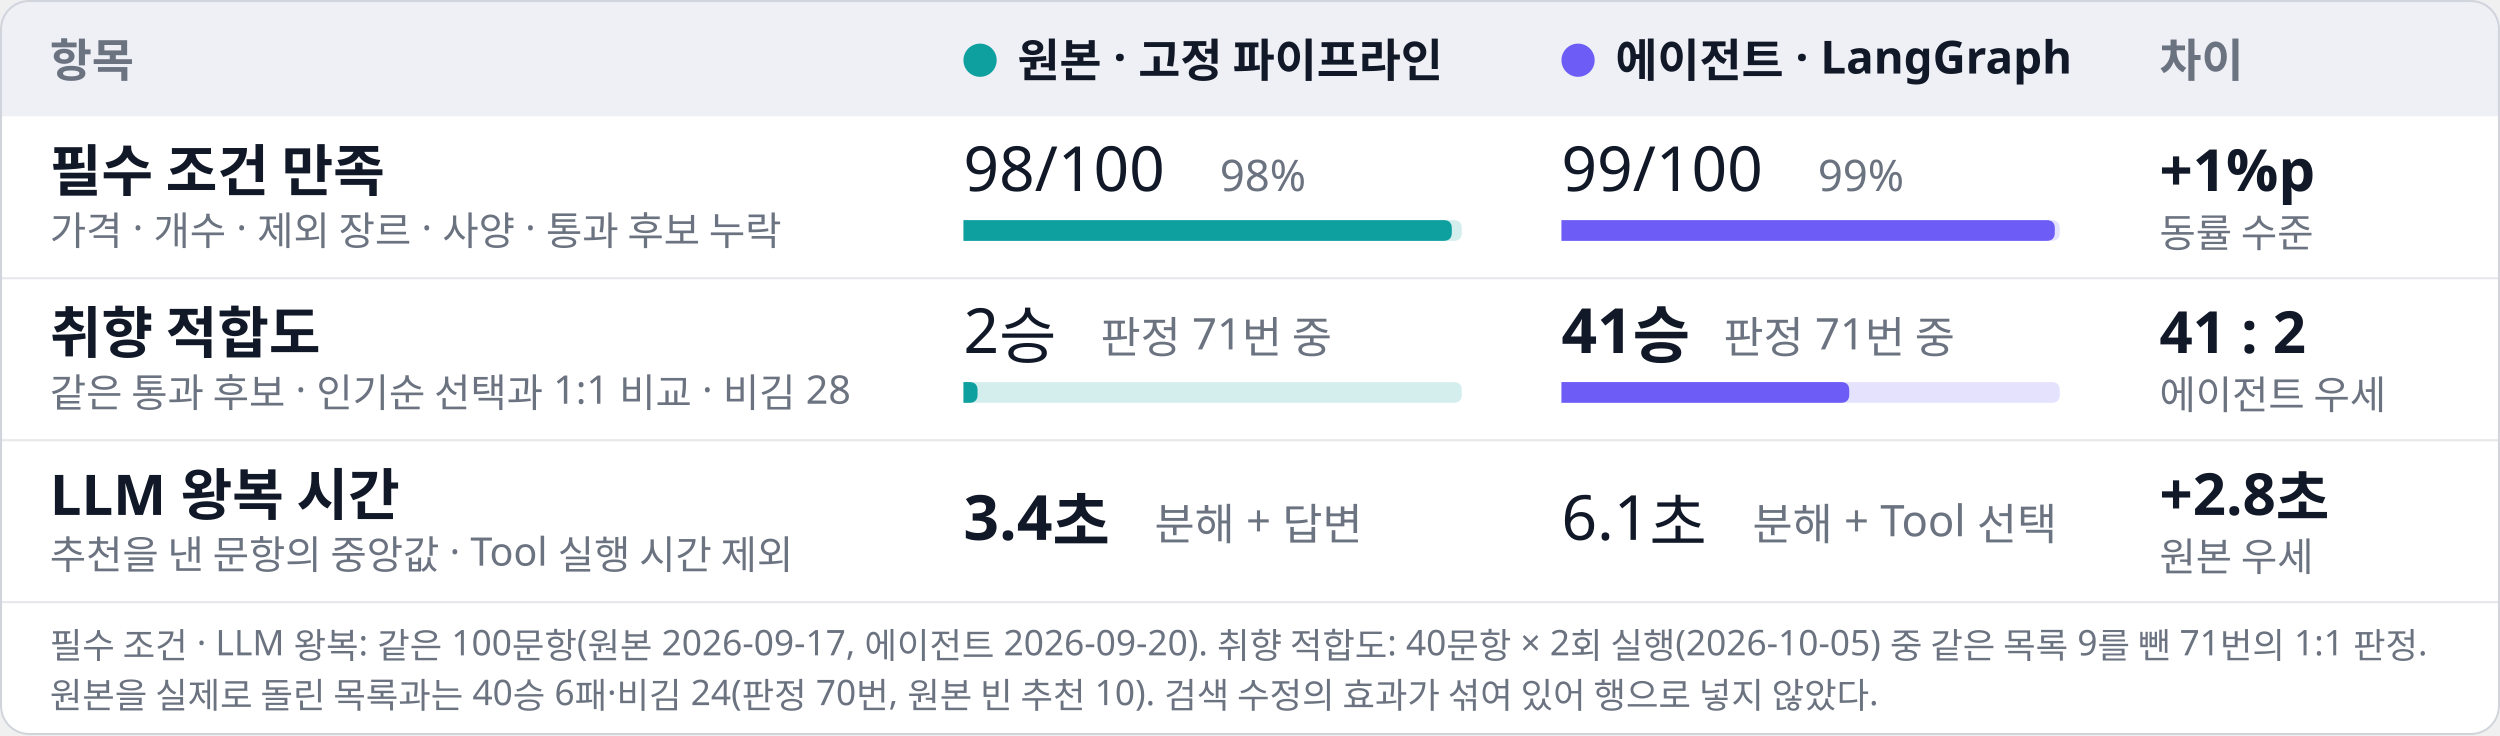
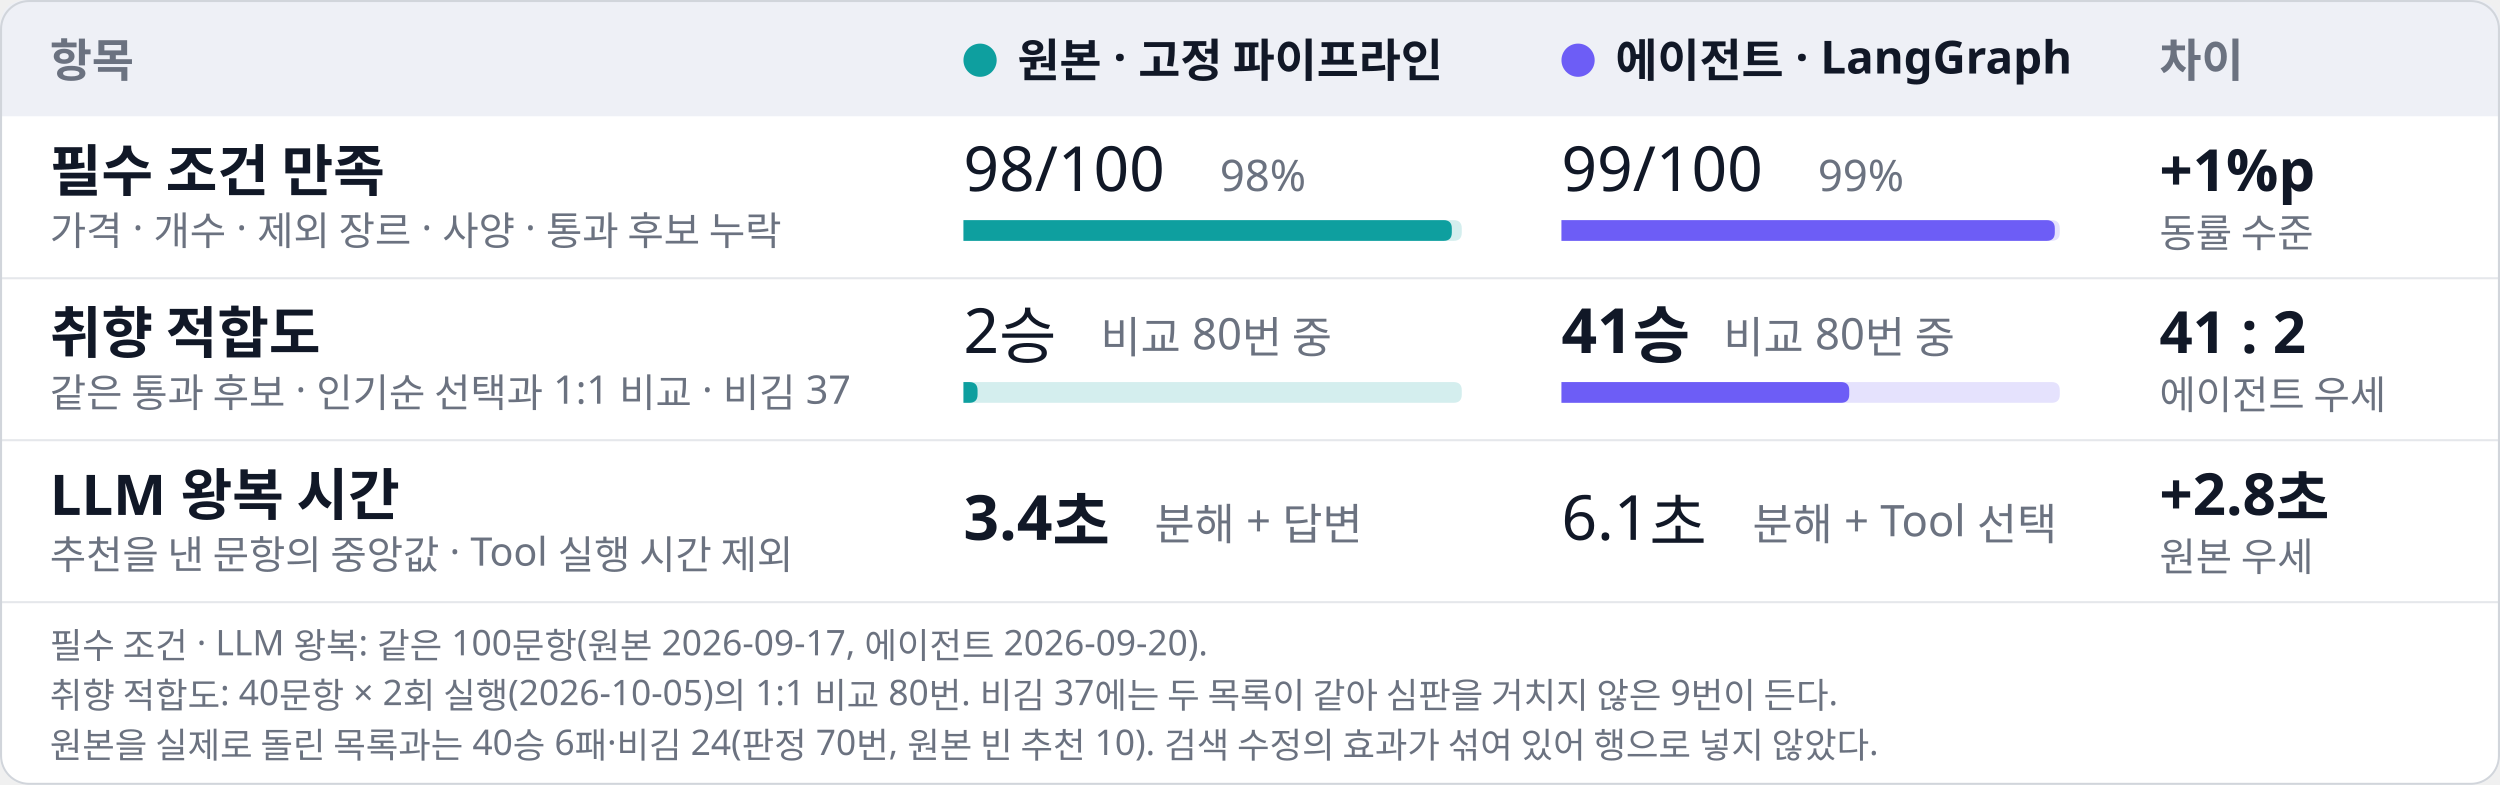
- <svg xmlns="http://www.w3.org/2000/svg" width="1204" height="354" viewBox="56 172 1204 354" font-family="Apple SD Gothic Neo, Pretendard, Noto Sans KR, sans-serif">
-   <rect x="56" y="172" width="1204" height="354" rx="14" fill="white" />
+ <svg xmlns="http://www.w3.org/2000/svg" width="1204" height="378" viewBox="56 172 1204 378" font-family="Apple SD Gothic Neo, Pretendard, Noto Sans KR, sans-serif">
+   <rect x="56" y="172" width="1204" height="378" rx="14" fill="white" />
  <path d="M56 228 V186 Q56 172 70 172 H1246 Q1260 172 1260 186 V228 Z" fill="#EEF0F6" />
  <text x="80" y="209" font-size="22" fill="#6B7280" font-weight="600" text-anchor="start">항목</text>
  <circle cx="528" cy="201" r="8" fill="#0E9F9F" />
  <text x="546" y="209" font-size="22" fill="#111827" font-weight="600" text-anchor="start">원본 · 고정 파이프라인</text>
  <circle cx="816" cy="201" r="8" fill="#6D5DF6" />
  <text x="834" y="209" font-size="22" fill="#111827" font-weight="600" text-anchor="start">에이전트 · LangGraph</text>
  <text x="1096" y="209" font-size="22" fill="#6B7280" font-weight="600" text-anchor="start">차이</text>
  <text x="80" y="264" font-size="27" fill="#111827" font-weight="600" text-anchor="start">필수 조건 만족</text>
  <text x="80" y="290" font-size="19" fill="#6B7280" font-weight="400" text-anchor="start">가격 · 개수 · 제외 장르 · 사양 · 통과 후보 누락</text>
  <text x="520" y="264" font-size="30" fill="#111827" font-weight="500" text-anchor="start">98/100</text>
  <text x="643.5" y="264" font-size="21" fill="#6B7280" font-weight="400" text-anchor="start">98%</text>
  <path d="M520 278 H756 Q760 278 760 282 V284 Q760 288 756 288 H520 Z" fill="#D4EEEE" />
  <path d="M520 278 H751.2 Q755.2 278 755.2 282 V284 Q755.2 288 751.2 288 H520 Z" fill="#0E9F9F" />
  <text x="808" y="264" font-size="30" fill="#111827" font-weight="500" text-anchor="start">99/100</text>
  <text x="931.5" y="264" font-size="21" fill="#6B7280" font-weight="400" text-anchor="start">99%</text>
  <path d="M808 278 H1044 Q1048 278 1048 282 V284 Q1048 288 1044 288 H808 Z" fill="#E5E2FD" />
  <path d="M808 278 H1041.6 Q1045.6 278 1045.6 282 V284 Q1045.6 288 1041.6 288 H808 Z" fill="#6D5DF6" />
  <text x="1096" y="264" font-size="28" fill="#111827" font-weight="700" text-anchor="start">+1%p</text>
  <text x="1096" y="291" font-size="19" fill="#6B7280" font-weight="400" text-anchor="start">동률 수준</text>
  <line x1="56" y1="306" x2="1260" y2="306" stroke="#E5E7EB" />
  <text x="80" y="342" font-size="27" fill="#111827" font-weight="600" text-anchor="start">취향 적합도</text>
-   <text x="80" y="368" font-size="19" fill="#6B7280" font-weight="400" text-anchor="start">같은 통과 후보 · 인기순 선택과 1:1 비교 · 비김 28</text>
+   <text x="80" y="368" font-size="19" fill="#6B7280" font-weight="400" text-anchor="start">같은 통과 후보 · 인기순 선택과 1:1 비교 · 비김 37</text>
  <text x="520" y="342" font-size="30" fill="#111827" font-weight="500" text-anchor="start">2승</text>
-   <text x="586" y="342" font-size="21" fill="#6B7280" font-weight="400" text-anchor="start">판정 71번 중</text>
+   <text x="586" y="342" font-size="21" fill="#6B7280" font-weight="400" text-anchor="start">비교 80번 중</text>
  <path d="M520 356 H756 Q760 356 760 360 V362 Q760 366 756 366 H520 Z" fill="#D4EEEE" />
  <path d="M520 356 H522.8 Q526.8 356 526.8 360 V362 Q526.8 366 522.8 366 H520 Z" fill="#0E9F9F" />
  <text x="808" y="342" font-size="30" fill="#111827" font-weight="700" text-anchor="start">41승</text>
-   <text x="886" y="342" font-size="21" fill="#6B7280" font-weight="400" text-anchor="start">판정 71번 중</text>
+   <text x="886" y="342" font-size="21" fill="#6B7280" font-weight="400" text-anchor="start">비교 80번 중</text>
  <path d="M808 356 H1044 Q1048 356 1048 360 V362 Q1048 366 1044 366 H808 Z" fill="#E5E2FD" />
  <path d="M808 356 H942.6 Q946.6 356 946.6 360 V362 Q946.6 366 942.6 366 H808 Z" fill="#6D5DF6" />
  <text x="1096" y="342" font-size="28" fill="#111827" font-weight="700" text-anchor="start">41 : 2</text>
  <text x="1096" y="369" font-size="19" fill="#6B7280" font-weight="400" text-anchor="start">에이전트 우세</text>
  <line x1="56" y1="384" x2="1260" y2="384" stroke="#E5E7EB" />
  <text x="80" y="420" font-size="27" fill="#111827" font-weight="600" text-anchor="start">LLM 왕복 시간</text>
  <text x="80" y="446" font-size="19" fill="#6B7280" font-weight="400" text-anchor="start">추천을 낸 문항의 중앙값 · Tool 실행 시간 제외</text>
  <text x="520" y="432" font-size="30" fill="#111827" font-weight="700" text-anchor="start">3.4초</text>
  <text x="612" y="432" font-size="21" fill="#6B7280" font-weight="400" text-anchor="start">분해 + 답변</text>
  <text x="808" y="432" font-size="30" fill="#111827" font-weight="500" text-anchor="start">6.1초</text>
  <text x="900" y="432" font-size="21" fill="#6B7280" font-weight="400" text-anchor="start">분해 + Tool 선택</text>
  <text x="1096" y="420" font-size="28" fill="#111827" font-weight="700" text-anchor="start">+2.8초</text>
  <text x="1096" y="447" font-size="19" fill="#6B7280" font-weight="400" text-anchor="start">원본 우세</text>
  <line x1="56" y1="462" x2="1260" y2="462" stroke="#E5E7EB" />
-   <text x="80" y="489" font-size="17" fill="#6B7280" font-weight="400" text-anchor="start">필수 조건 · LLM 왕복: 같은 100문항(원본 2026-09-17, 에이전트 2026-09-20). 취향 적합도: 40문항 × 2회 실행(2026-10-05) 중 같은 목록 9를 뺀 71번의 1:1 판정.</text>
-   <text x="80" y="513" font-size="17" fill="#6B7280" font-weight="400" text-anchor="start">원본을 실제로 돌린 목록과는 40승 6패·비김 24(판정 70번, 원본 빈 추천 10). 검색 수정의 효과가 섞여 있어 행으로 넣지 않았다.</text>
-   <rect x="56.5" y="172.5" width="1203" height="353" rx="13.5" fill="none" stroke="#D1D5DB" />
+   <text x="80" y="489" font-size="17" fill="#6B7280" font-weight="400" text-anchor="start">필수 조건 · LLM 왕복: 같은 100문항(원본 2026-09-17, 에이전트 2026-09-20).</text>
+   <text x="80" y="513" font-size="17" fill="#6B7280" font-weight="400" text-anchor="start">취향 적합도: 40문항 × 2회 실행(2026-10-05)의 1:1 비교 80번. 비김 37에는 두 목록이 같아 심판을 거치지 않은 9번이 든다.</text>
+   <text x="80" y="537" font-size="17" fill="#6B7280" font-weight="400" text-anchor="start">원본을 실제로 돌린 목록과는 40승 6패·비김 24(판정 70번, 원본 빈 추천 10). 검색 수정의 효과가 섞여 있어 행으로 넣지 않았다.</text>
+   <rect x="56.5" y="172.5" width="1203" height="377" rx="13.5" fill="none" stroke="#D1D5DB" />
</svg>
